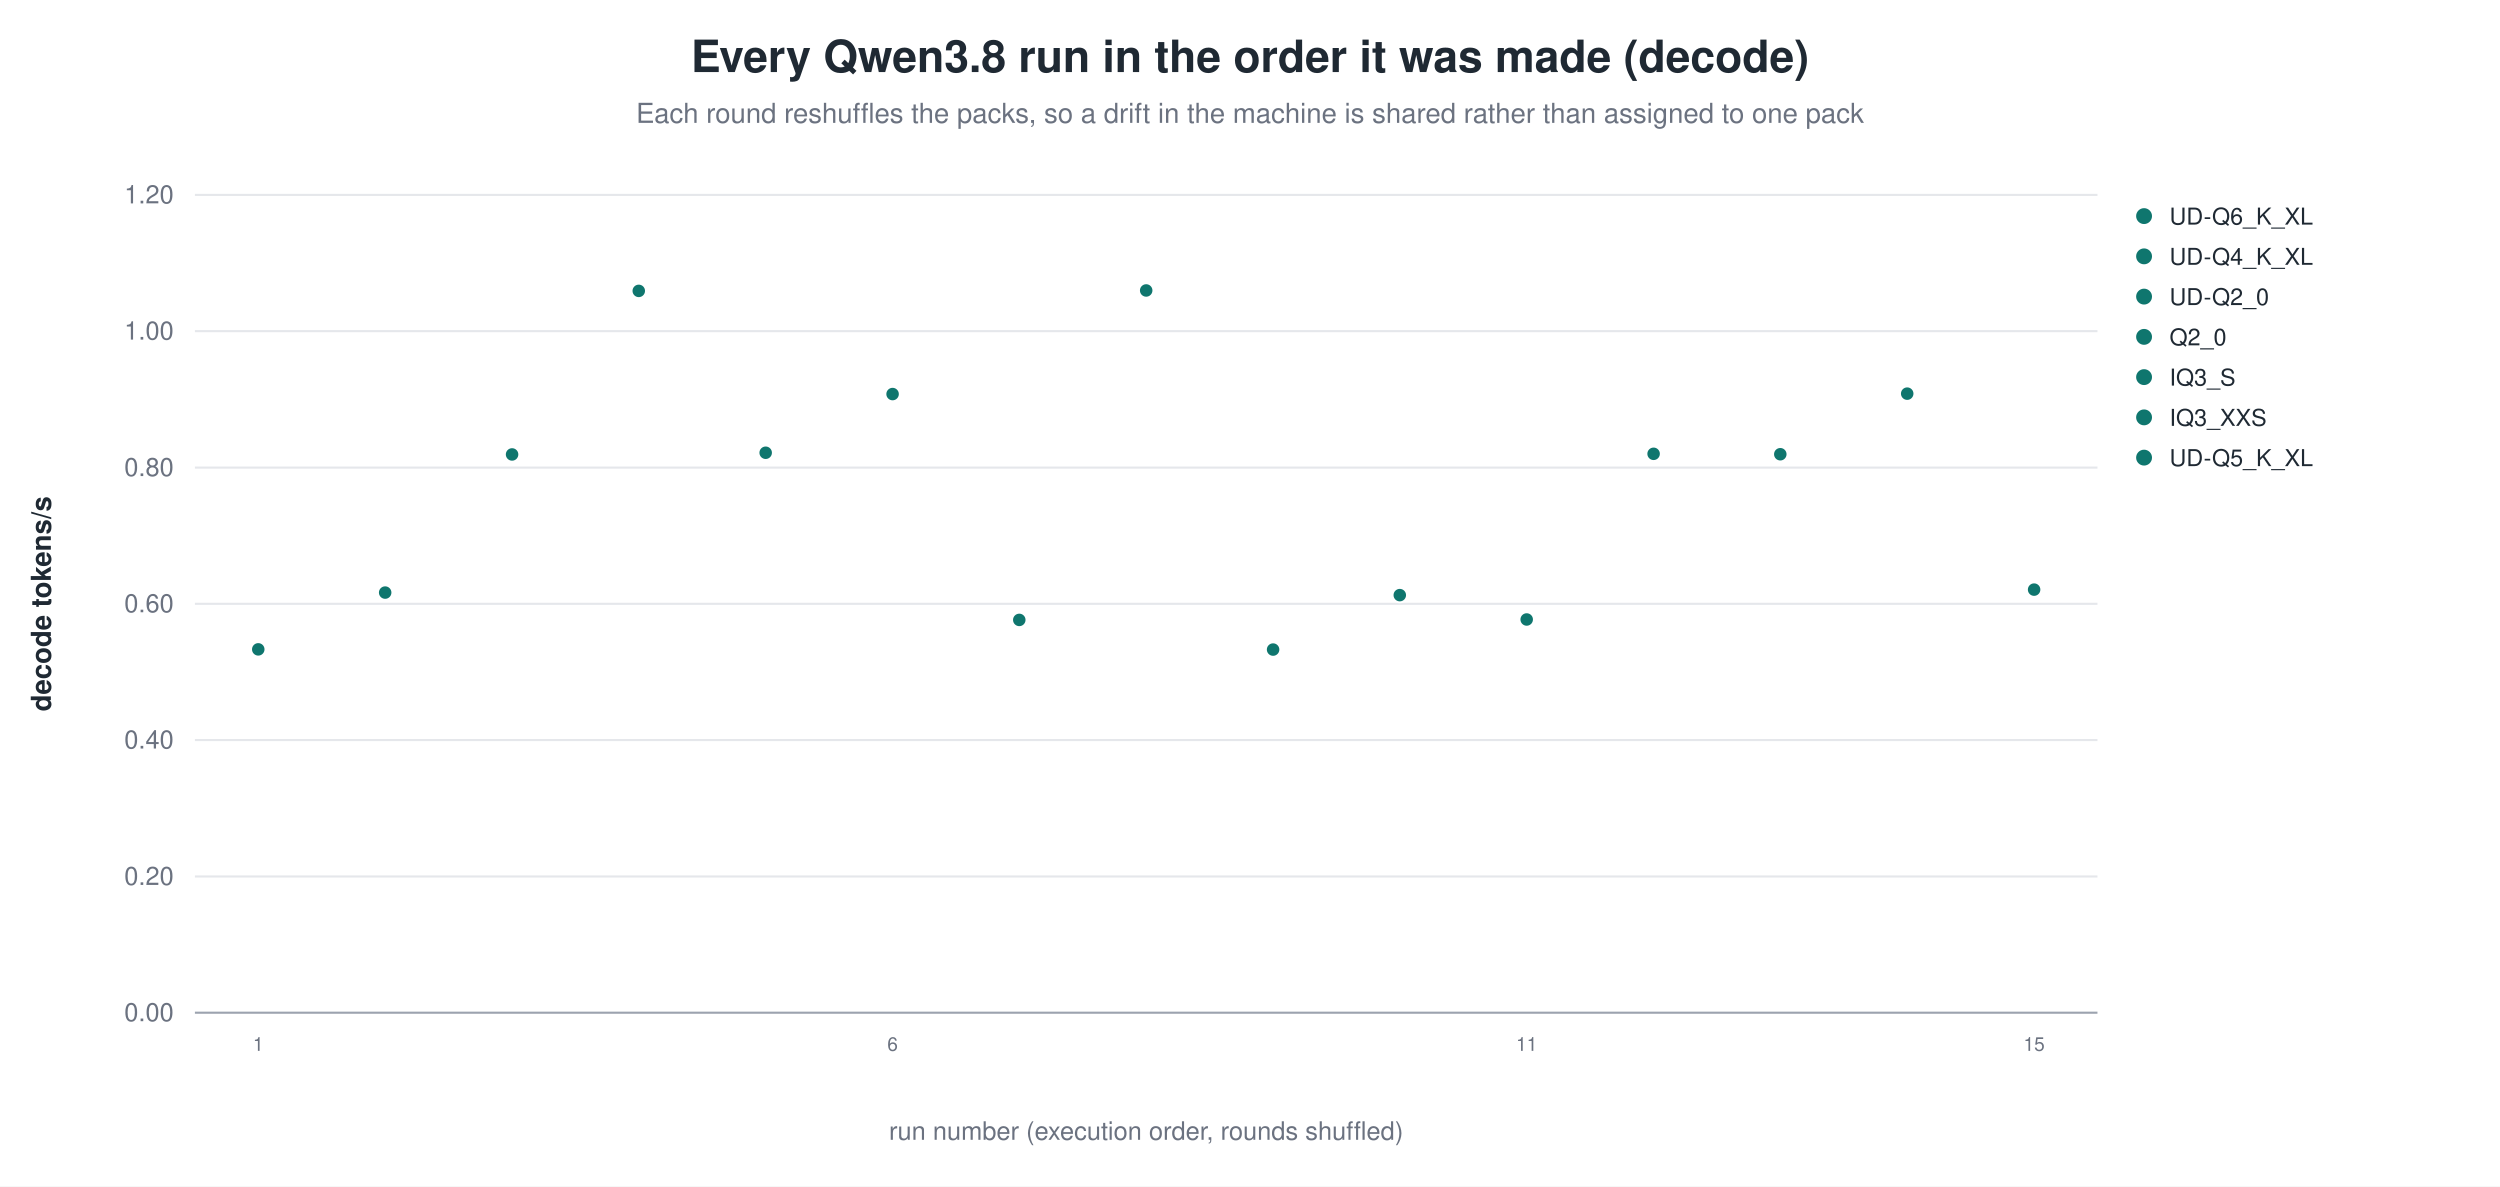
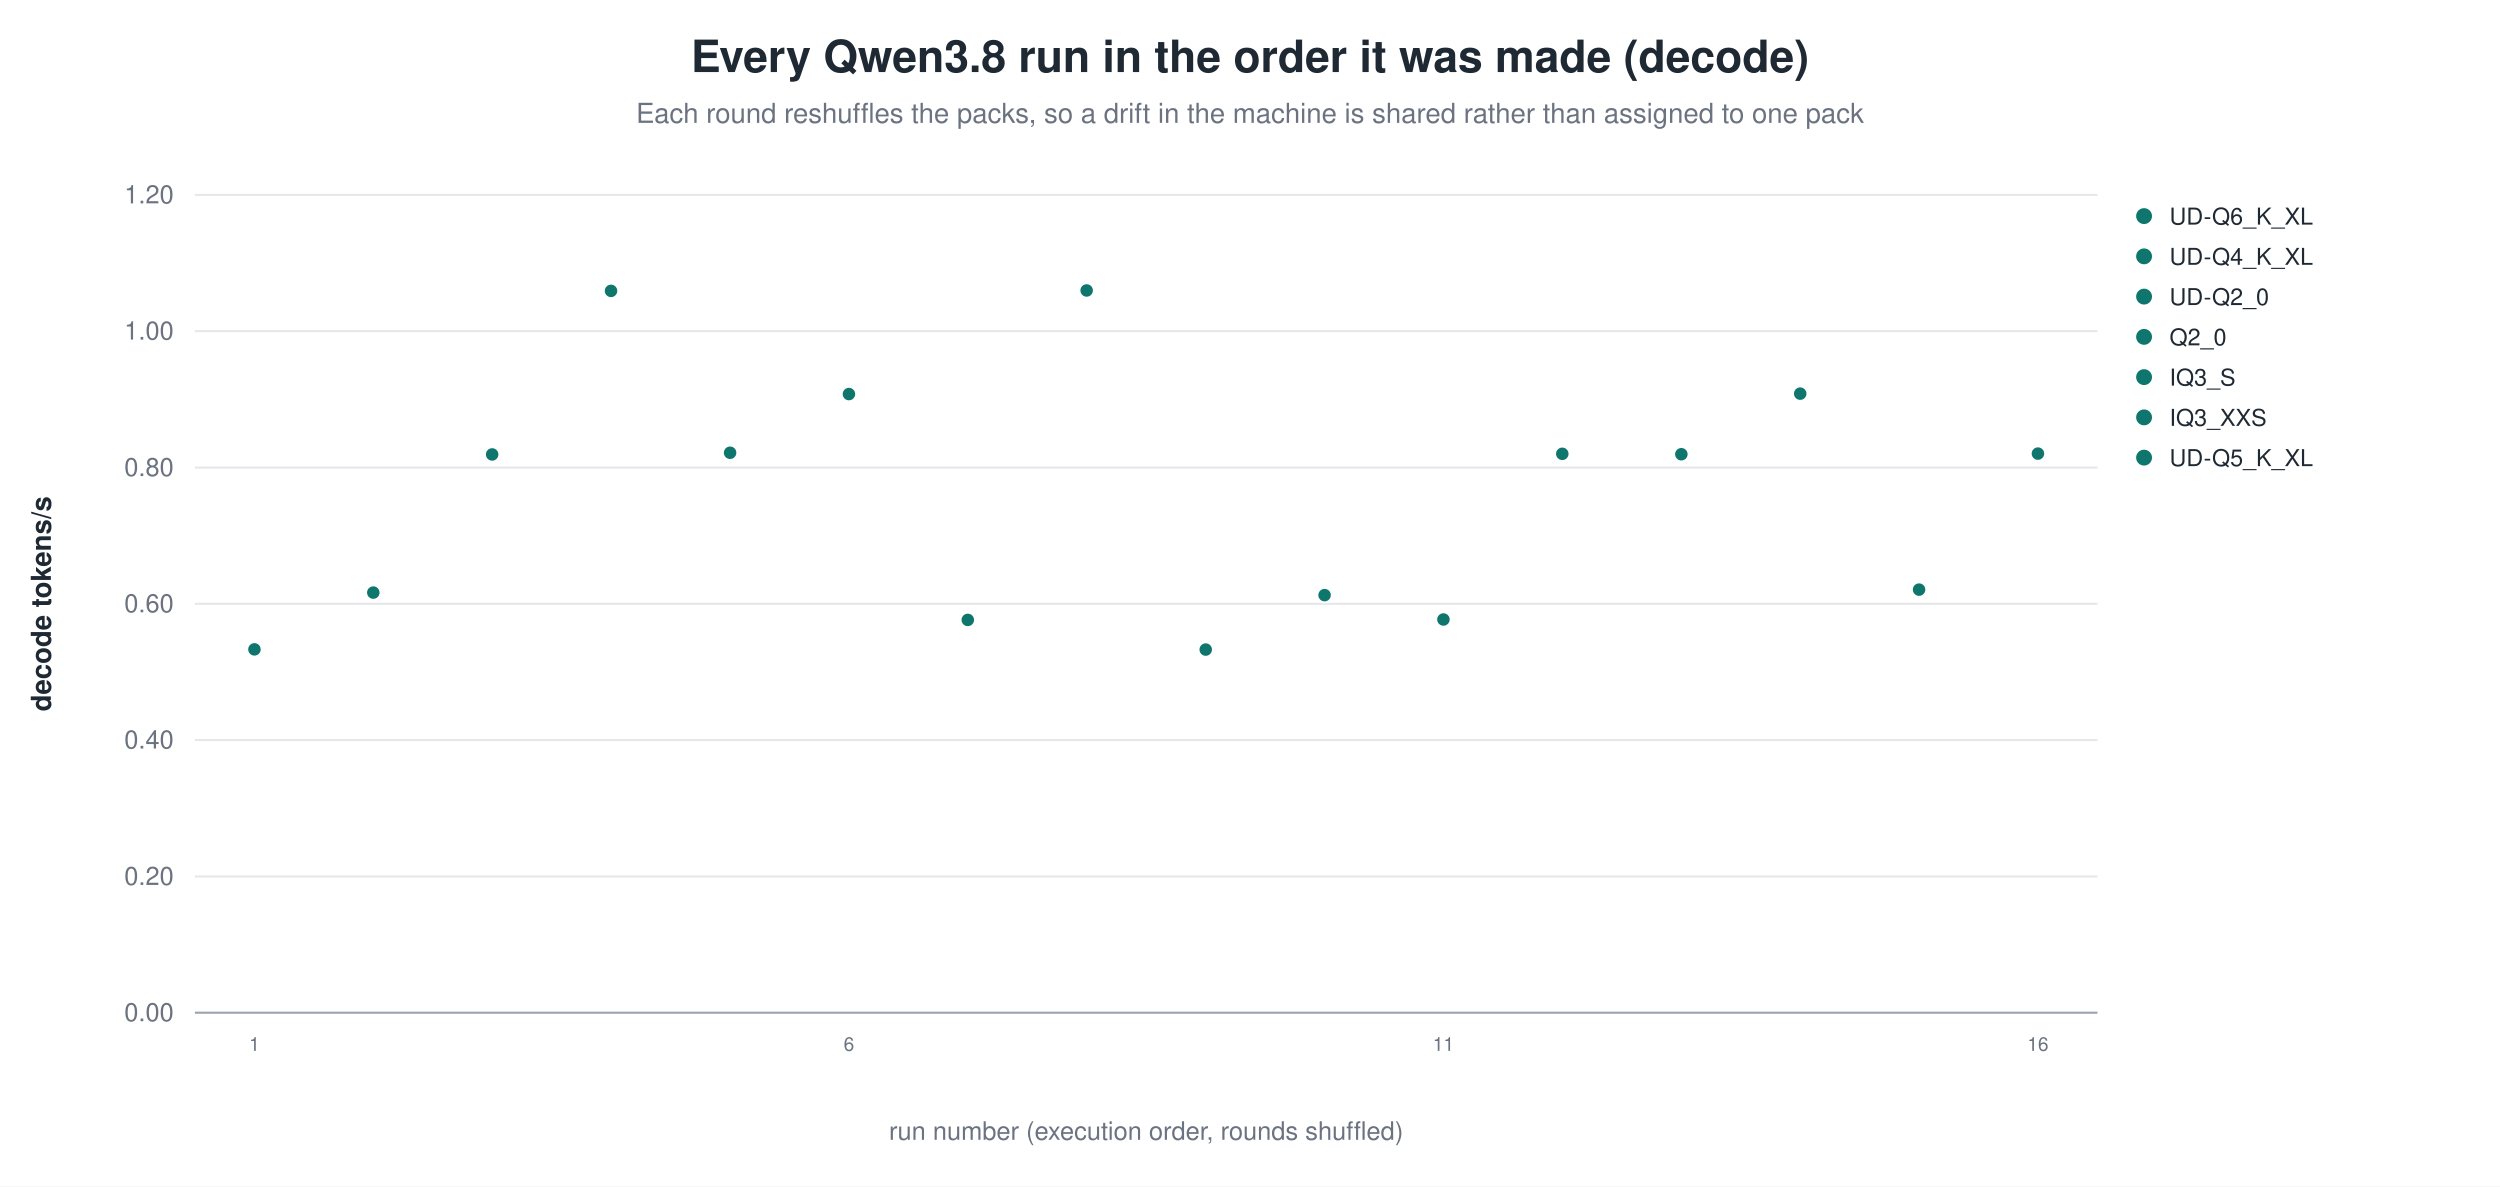
<svg xmlns="http://www.w3.org/2000/svg" width="1180" height="560" viewBox="0 0 1180 560" role="img" aria-label="Every Qwen3.8 run in the order it was made (decode)">
  <rect width="1180" height="560" fill="white" />
  <text x="590.0" y="34" text-anchor="middle" font-family="Helvetica, Arial, sans-serif" font-size="21" font-weight="600" fill="#1f2933">Every Qwen3.8 run in the order it was made (decode)</text>
  <text x="590.0" y="58" text-anchor="middle" font-family="Helvetica, Arial, sans-serif" font-size="13" fill="#6b7280">Each round reshuffles the packs, so a drift in the machine is shared rather than assigned to one pack</text>
  <line x1="92.0" y1="478.0" x2="990.0" y2="478.0" stroke="#9ca3af" stroke-width="1.0" />
  <text x="82.0" y="482.0" text-anchor="end" font-family="Helvetica, Arial, sans-serif" font-size="12" fill="#6b7280" font-weight="400">0.00</text>
  <line x1="92.0" y1="413.7" x2="990.0" y2="413.7" stroke="#e5e7eb" stroke-width="1.0" />
  <text x="82.0" y="417.7" text-anchor="end" font-family="Helvetica, Arial, sans-serif" font-size="12" fill="#6b7280" font-weight="400">0.20</text>
  <line x1="92.0" y1="349.3" x2="990.0" y2="349.3" stroke="#e5e7eb" stroke-width="1.0" />
  <text x="82.0" y="353.3" text-anchor="end" font-family="Helvetica, Arial, sans-serif" font-size="12" fill="#6b7280" font-weight="400">0.40</text>
  <line x1="92.0" y1="285.0" x2="990.0" y2="285.0" stroke="#e5e7eb" stroke-width="1.0" />
  <text x="82.0" y="289.0" text-anchor="end" font-family="Helvetica, Arial, sans-serif" font-size="12" fill="#6b7280" font-weight="400">0.60</text>
  <line x1="92.0" y1="220.7" x2="990.0" y2="220.7" stroke="#e5e7eb" stroke-width="1.0" />
  <text x="82.0" y="224.7" text-anchor="end" font-family="Helvetica, Arial, sans-serif" font-size="12" fill="#6b7280" font-weight="400">0.80</text>
  <line x1="92.0" y1="156.3" x2="990.0" y2="156.3" stroke="#e5e7eb" stroke-width="1.0" />
  <text x="82.0" y="160.3" text-anchor="end" font-family="Helvetica, Arial, sans-serif" font-size="12" fill="#6b7280" font-weight="400">1.00</text>
  <line x1="92.0" y1="92.0" x2="990.0" y2="92.0" stroke="#e5e7eb" stroke-width="1.0" />
  <text x="82.0" y="96.0" text-anchor="end" font-family="Helvetica, Arial, sans-serif" font-size="12" fill="#6b7280" font-weight="400">1.20</text>
  <text x="24.0" y="285.0" text-anchor="middle" font-family="Helvetica, Arial, sans-serif" font-size="13" fill="#1f2933" font-weight="600" transform="rotate(-90.0 24.0 285.0)">decode tokens/s</text>
-   <circle cx="121.9" cy="306.5" r="3.4" fill="#0f766e" stroke="white" stroke-width="0.9" opacity="1.00" />
-   <text x="121.9" y="496.0" text-anchor="middle" font-family="Helvetica, Arial, sans-serif" font-size="9" fill="#6b7280" font-weight="400">1</text>
-   <circle cx="181.8" cy="279.7" r="3.4" fill="#0f766e" stroke="white" stroke-width="0.9" opacity="1.00" />
-   <circle cx="241.7" cy="214.5" r="3.4" fill="#0f766e" stroke="white" stroke-width="0.9" opacity="1.00" />
-   <circle cx="301.5" cy="137.3" r="3.4" fill="#0f766e" stroke="white" stroke-width="0.9" opacity="1.00" />
-   <circle cx="361.4" cy="213.7" r="3.4" fill="#0f766e" stroke="white" stroke-width="0.9" opacity="1.00" />
-   <circle cx="421.3" cy="186.0" r="3.4" fill="#0f766e" stroke="white" stroke-width="0.9" opacity="1.00" />
-   <text x="421.3" y="496.0" text-anchor="middle" font-family="Helvetica, Arial, sans-serif" font-size="9" fill="#6b7280" font-weight="400">6</text>
-   <circle cx="481.1" cy="292.6" r="3.4" fill="#0f766e" stroke="white" stroke-width="0.9" opacity="1.00" />
-   <circle cx="541.0" cy="137.1" r="3.4" fill="#0f766e" stroke="white" stroke-width="0.9" opacity="1.00" />
-   <circle cx="600.9" cy="306.6" r="3.4" fill="#0f766e" stroke="white" stroke-width="0.9" opacity="1.00" />
-   <circle cx="660.7" cy="280.9" r="3.4" fill="#0f766e" stroke="white" stroke-width="0.9" opacity="1.00" />
-   <circle cx="720.6" cy="292.4" r="3.4" fill="#0f766e" stroke="white" stroke-width="0.9" opacity="1.00" />
-   <text x="720.6" y="496.0" text-anchor="middle" font-family="Helvetica, Arial, sans-serif" font-size="9" fill="#6b7280" font-weight="400">11</text>
-   <circle cx="780.5" cy="214.2" r="3.4" fill="#0f766e" stroke="white" stroke-width="0.9" opacity="1.00" />
-   <circle cx="840.3" cy="214.4" r="3.4" fill="#0f766e" stroke="white" stroke-width="0.9" opacity="1.00" />
-   <circle cx="900.2" cy="185.8" r="3.4" fill="#0f766e" stroke="white" stroke-width="0.9" opacity="1.00" />
-   <circle cx="960.1" cy="278.3" r="3.4" fill="#0f766e" stroke="white" stroke-width="0.9" opacity="1.00" />
-   <text x="960.1" y="496.0" text-anchor="middle" font-family="Helvetica, Arial, sans-serif" font-size="9" fill="#6b7280" font-weight="400">15</text>
+   <circle cx="120.1" cy="306.5" r="3.4" fill="#0f766e" stroke="white" stroke-width="0.9" opacity="1.00" />
+   <text x="120.1" y="496.0" text-anchor="middle" font-family="Helvetica, Arial, sans-serif" font-size="9" fill="#6b7280" font-weight="400">1</text>
+   <circle cx="176.2" cy="279.7" r="3.4" fill="#0f766e" stroke="white" stroke-width="0.9" opacity="1.00" />
+   <circle cx="232.3" cy="214.5" r="3.4" fill="#0f766e" stroke="white" stroke-width="0.9" opacity="1.00" />
+   <circle cx="288.4" cy="137.3" r="3.4" fill="#0f766e" stroke="white" stroke-width="0.9" opacity="1.00" />
+   <circle cx="344.6" cy="213.7" r="3.4" fill="#0f766e" stroke="white" stroke-width="0.9" opacity="1.00" />
+   <circle cx="400.7" cy="186.0" r="3.4" fill="#0f766e" stroke="white" stroke-width="0.9" opacity="1.00" />
+   <text x="400.7" y="496.0" text-anchor="middle" font-family="Helvetica, Arial, sans-serif" font-size="9" fill="#6b7280" font-weight="400">6</text>
+   <circle cx="456.8" cy="292.6" r="3.4" fill="#0f766e" stroke="white" stroke-width="0.9" opacity="1.00" />
+   <circle cx="512.9" cy="137.1" r="3.4" fill="#0f766e" stroke="white" stroke-width="0.9" opacity="1.00" />
+   <circle cx="569.1" cy="306.6" r="3.4" fill="#0f766e" stroke="white" stroke-width="0.9" opacity="1.00" />
+   <circle cx="625.2" cy="280.9" r="3.4" fill="#0f766e" stroke="white" stroke-width="0.9" opacity="1.00" />
+   <circle cx="681.3" cy="292.4" r="3.4" fill="#0f766e" stroke="white" stroke-width="0.9" opacity="1.00" />
+   <text x="681.3" y="496.0" text-anchor="middle" font-family="Helvetica, Arial, sans-serif" font-size="9" fill="#6b7280" font-weight="400">11</text>
+   <circle cx="737.4" cy="214.2" r="3.4" fill="#0f766e" stroke="white" stroke-width="0.9" opacity="1.00" />
+   <circle cx="793.6" cy="214.4" r="3.4" fill="#0f766e" stroke="white" stroke-width="0.9" opacity="1.00" />
+   <circle cx="849.7" cy="185.8" r="3.4" fill="#0f766e" stroke="white" stroke-width="0.9" opacity="1.00" />
+   <circle cx="905.8" cy="278.3" r="3.4" fill="#0f766e" stroke="white" stroke-width="0.9" opacity="1.00" />
+   <circle cx="961.9" cy="214.1" r="3.4" fill="#0f766e" stroke="white" stroke-width="0.9" opacity="1.00" />
+   <text x="961.9" y="496.0" text-anchor="middle" font-family="Helvetica, Arial, sans-serif" font-size="9" fill="#6b7280" font-weight="400">16</text>
  <circle cx="1012.0" cy="102.0" r="4.2" fill="#0f766e" stroke="white" stroke-width="0.9" opacity="1.00" />
  <text x="1024.0" y="106.0" text-anchor="start" font-family="Helvetica, Arial, sans-serif" font-size="11" fill="#1f2933" font-weight="400">UD-Q6_K_XL</text>
  <circle cx="1012.0" cy="121.0" r="4.2" fill="#0f766e" stroke="white" stroke-width="0.9" opacity="1.00" />
  <text x="1024.0" y="125.0" text-anchor="start" font-family="Helvetica, Arial, sans-serif" font-size="11" fill="#1f2933" font-weight="400">UD-Q4_K_XL</text>
  <circle cx="1012.0" cy="140.0" r="4.2" fill="#0f766e" stroke="white" stroke-width="0.9" opacity="1.00" />
  <text x="1024.0" y="144.0" text-anchor="start" font-family="Helvetica, Arial, sans-serif" font-size="11" fill="#1f2933" font-weight="400">UD-Q2_0</text>
  <circle cx="1012.0" cy="159.0" r="4.2" fill="#0f766e" stroke="white" stroke-width="0.9" opacity="1.00" />
  <text x="1024.0" y="163.0" text-anchor="start" font-family="Helvetica, Arial, sans-serif" font-size="11" fill="#1f2933" font-weight="400">Q2_0</text>
  <circle cx="1012.0" cy="178.0" r="4.2" fill="#0f766e" stroke="white" stroke-width="0.9" opacity="1.00" />
  <text x="1024.0" y="182.0" text-anchor="start" font-family="Helvetica, Arial, sans-serif" font-size="11" fill="#1f2933" font-weight="400">IQ3_S</text>
  <circle cx="1012.0" cy="197.0" r="4.2" fill="#0f766e" stroke="white" stroke-width="0.9" opacity="1.00" />
  <text x="1024.0" y="201.0" text-anchor="start" font-family="Helvetica, Arial, sans-serif" font-size="11" fill="#1f2933" font-weight="400">IQ3_XXS</text>
  <circle cx="1012.0" cy="216.0" r="4.2" fill="#0f766e" stroke="white" stroke-width="0.9" opacity="1.00" />
  <text x="1024.0" y="220.0" text-anchor="start" font-family="Helvetica, Arial, sans-serif" font-size="11" fill="#1f2933" font-weight="400">UD-Q5_K_XL</text>
  <text x="541.0" y="538.0" text-anchor="middle" font-family="Helvetica, Arial, sans-serif" font-size="12" fill="#6b7280" font-weight="400">run number (execution order, rounds shuffled)</text>
</svg>
